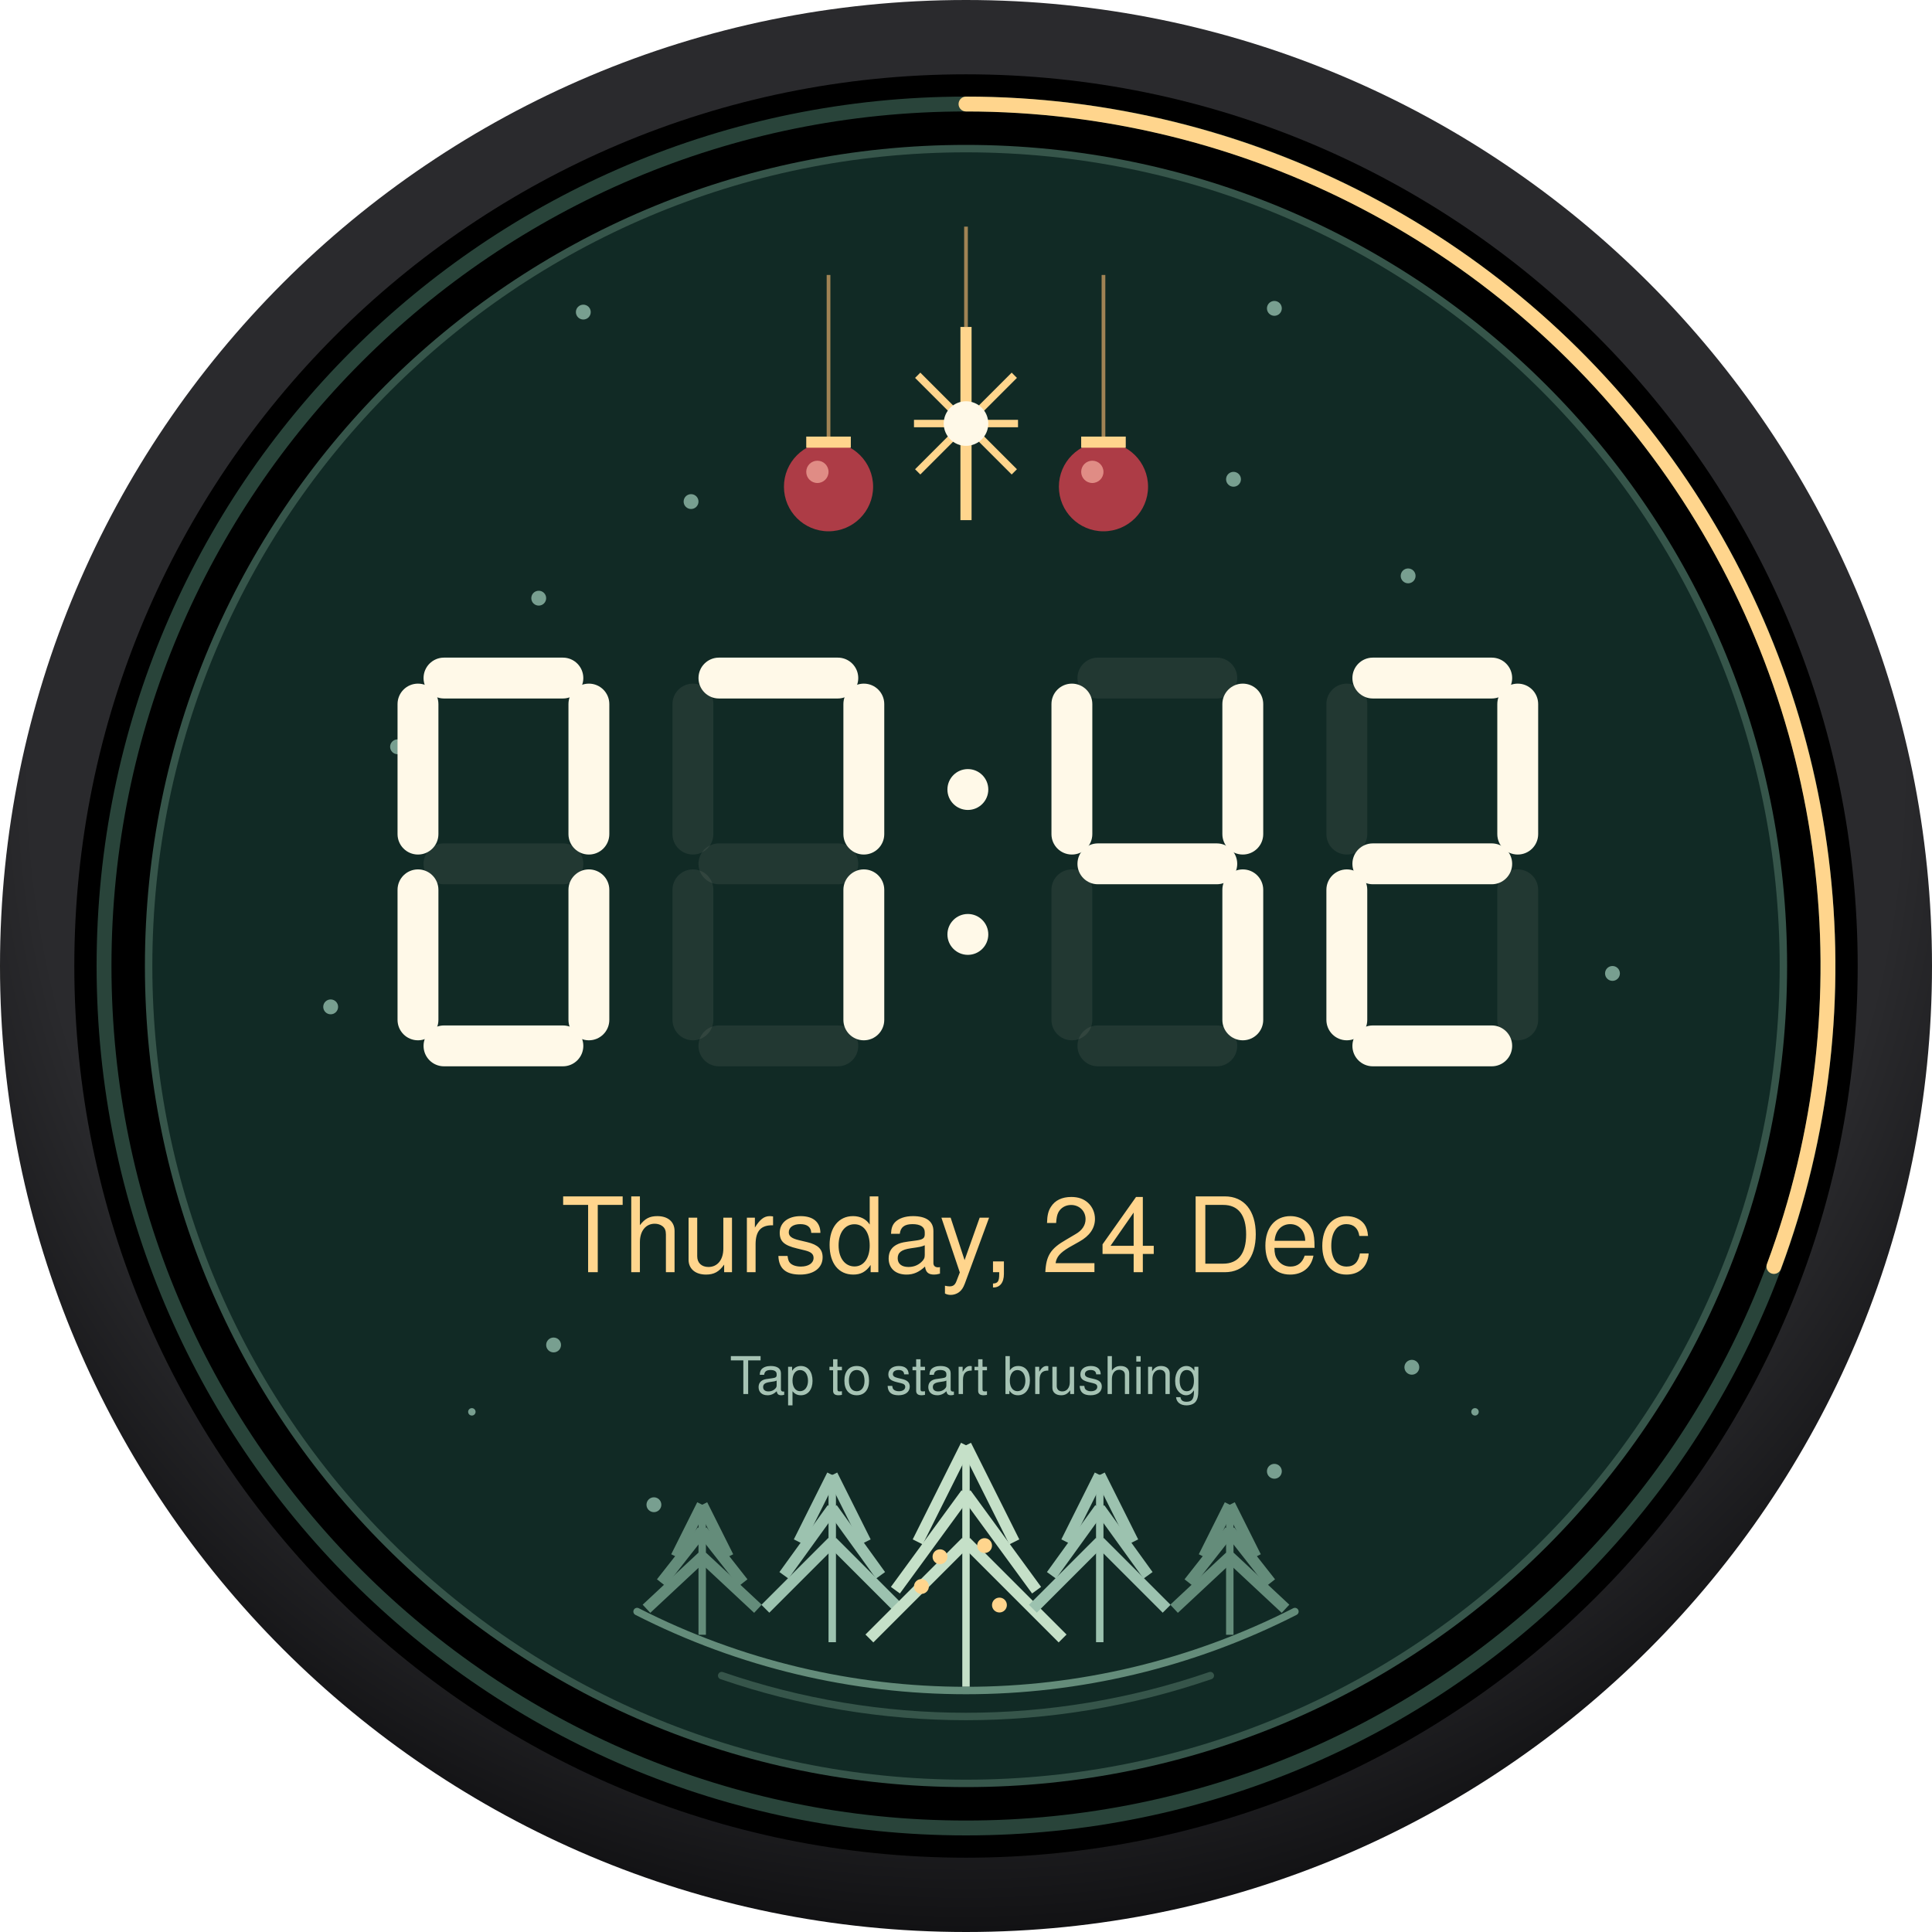
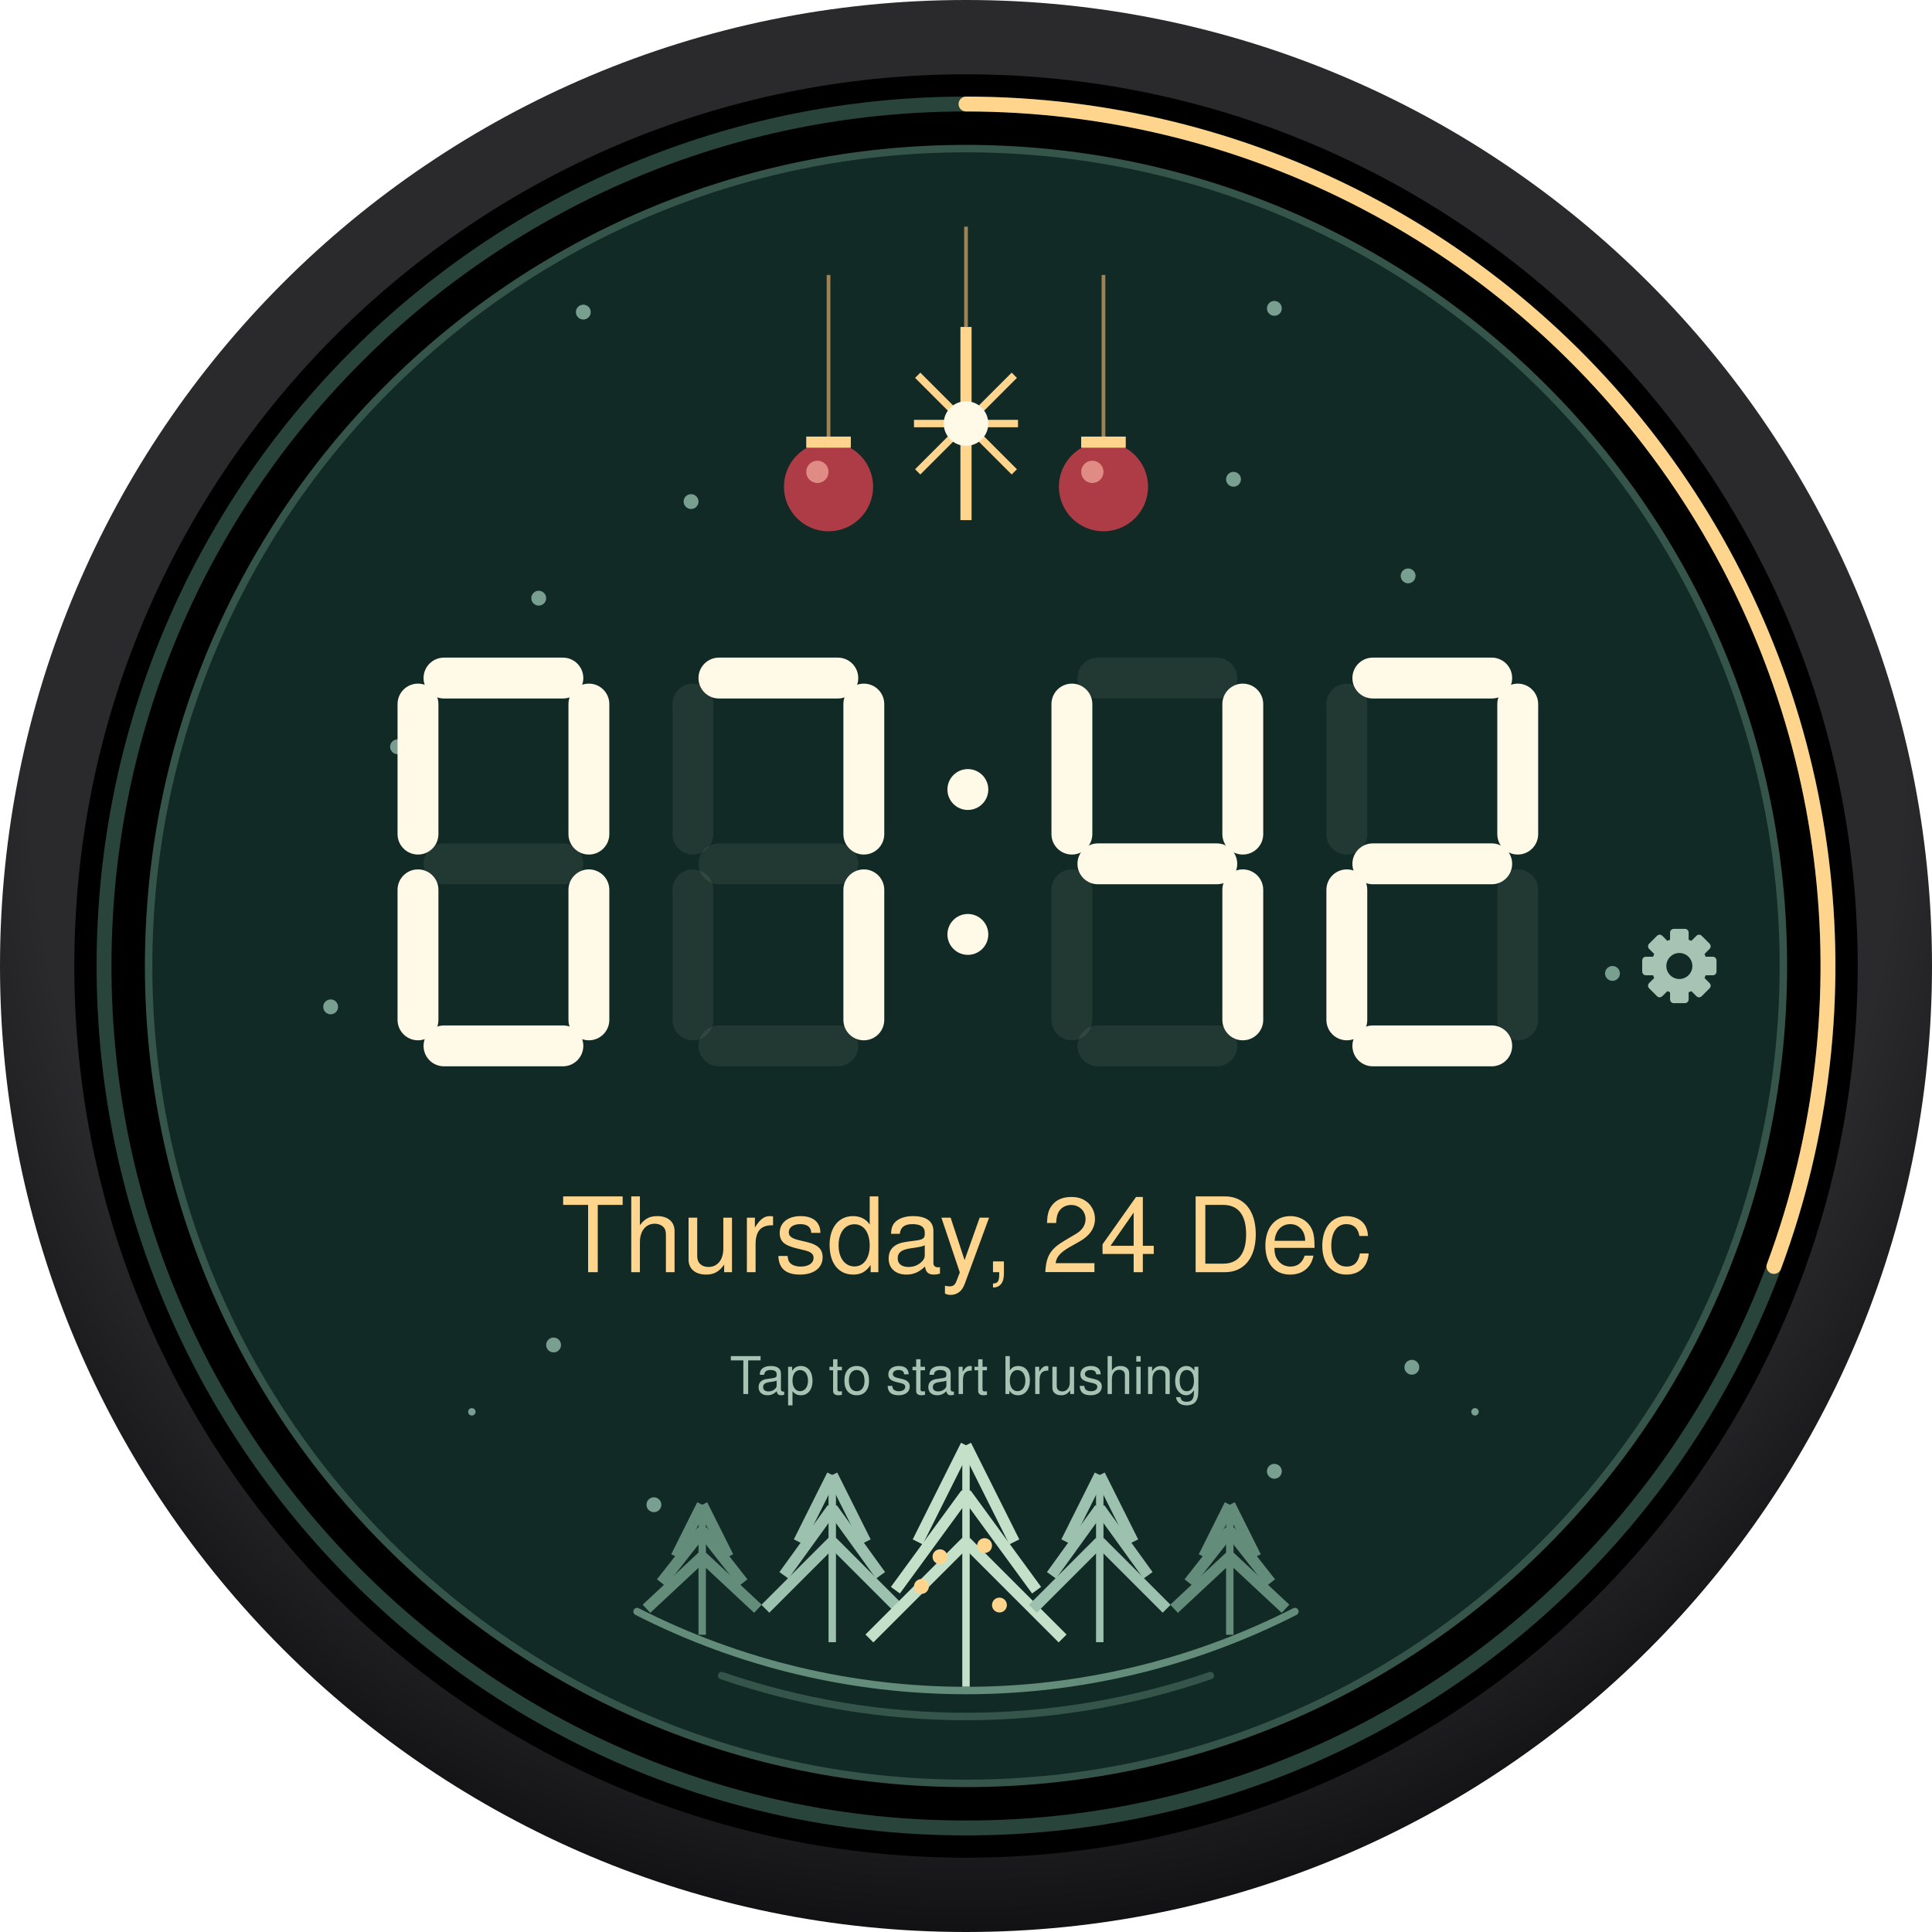
<svg xmlns="http://www.w3.org/2000/svg" width="520" height="520" viewBox="0 0 520 520">
  <defs>
    <clipPath id="screen">
      <circle cx="240" cy="240" r="240" />
    </clipPath>
    <radialGradient id="bezel" cx="50%" cy="40%" r="60%">
      <stop offset="80%" stop-color="#2A2A2D" />
      <stop offset="100%" stop-color="#111113" />
    </radialGradient>
  </defs>
  <circle cx="260" cy="260" r="260" fill="url(#bezel)" />
  <g transform="translate(20 20)" clip-path="url(#screen)">
    <rect width="480" height="480" fill="#000" />
    <g class="christmas-backdrop">
      <circle cx="240" cy="240" r="221" fill="#36554A" opacity="1.000" />
      <circle cx="240" cy="240" r="219" fill="#112A25" opacity="1.000" />
      <circle cx="137" cy="64" r="2" fill="#789F90" opacity="1.000" />
      <circle cx="166" cy="115" r="2" fill="#789F90" opacity="1.000" />
      <circle cx="125" cy="141" r="2" fill="#789F90" opacity="1.000" />
      <circle cx="87" cy="181" r="2" fill="#789F90" opacity="1.000" />
      <circle cx="69" cy="251" r="2" fill="#789F90" opacity="1.000" />
      <circle cx="129" cy="342" r="2" fill="#789F90" opacity="1.000" />
      <circle cx="107" cy="360" r="1" fill="#789F90" opacity="1.000" />
      <circle cx="156" cy="385" r="2" fill="#789F90" opacity="1.000" />
      <circle cx="323" cy="63" r="2" fill="#789F90" opacity="1.000" />
      <circle cx="312" cy="109" r="2" fill="#789F90" opacity="1.000" />
      <circle cx="359" cy="135" r="2" fill="#789F90" opacity="1.000" />
      <circle cx="388" cy="181" r="2" fill="#789F90" opacity="1.000" />
      <circle cx="414" cy="242" r="2" fill="#789F90" opacity="1.000" />
      <circle cx="360" cy="348" r="2" fill="#789F90" opacity="1.000" />
      <circle cx="377" cy="360" r="1" fill="#789F90" opacity="1.000" />
      <circle cx="323" cy="376" r="2" fill="#789F90" opacity="1.000" />
      <path d="M203 54 L203 101" stroke="#A08354" stroke-width="1" opacity="1.000" />
      <circle cx="203" cy="111" r="12" fill="#AD3C46" opacity="1.000" />
      <circle cx="200" cy="107" r="3" fill="#E08C85" opacity="1.000" />
      <path d="M197 99 L209 99" stroke="#FFD58D" stroke-width="3" opacity="1.000" />
      <path d="M277 54 L277 101" stroke="#A08354" stroke-width="1" opacity="1.000" />
      <circle cx="277" cy="111" r="12" fill="#AD3C46" opacity="1.000" />
      <circle cx="274" cy="107" r="3" fill="#E08C85" opacity="1.000" />
      <path d="M271 99 L283 99" stroke="#FFD58D" stroke-width="3" opacity="1.000" />
      <path d="M240 41 L240 68" stroke="#A08354" stroke-width="1" opacity="1.000" />
      <path d="M226 94 L254 94" stroke="#FFD58D" stroke-width="2" opacity="1.000" />
      <path d="M240 68 L240 120" stroke="#FFD58D" stroke-width="3" opacity="1.000" />
      <path d="M227 81 L253 107" stroke="#FFD58D" stroke-width="2" opacity="1.000" />
      <path d="M227 107 L253 81" stroke="#FFD58D" stroke-width="2" opacity="1.000" />
      <circle cx="240" cy="94" r="6" fill="#FFF9E8" opacity="1.000" />
      <path d="M169 385 L169 420" stroke="#648C7A" stroke-width="2" opacity="1.000" />
      <path d="M169 385 L162 399" stroke="#648C7A" stroke-width="3" opacity="1.000" />
      <path d="M169 385 L176 399" stroke="#648C7A" stroke-width="3" opacity="1.000" />
      <path d="M169 392 L158 406" stroke="#648C7A" stroke-width="3" opacity="1.000" />
      <path d="M169 392 L180 406" stroke="#648C7A" stroke-width="3" opacity="1.000" />
      <path d="M169 399 L154 413" stroke="#648C7A" stroke-width="3" opacity="1.000" />
      <path d="M169 399 L184 413" stroke="#648C7A" stroke-width="3" opacity="1.000" />
      <path d="M204 377 L204 422" stroke="#9CC2AF" stroke-width="2" opacity="1.000" />
      <path d="M204 377 L195 395" stroke="#9CC2AF" stroke-width="3" opacity="1.000" />
      <path d="M204 377 L213 395" stroke="#9CC2AF" stroke-width="3" opacity="1.000" />
      <path d="M204 386 L191 404" stroke="#9CC2AF" stroke-width="3" opacity="1.000" />
      <path d="M204 386 L217 404" stroke="#9CC2AF" stroke-width="3" opacity="1.000" />
      <path d="M204 395 L186 413" stroke="#9CC2AF" stroke-width="3" opacity="1.000" />
      <path d="M204 395 L222 413" stroke="#9CC2AF" stroke-width="3" opacity="1.000" />
      <path d="M240 369 L240 434" stroke="#C5E0C8" stroke-width="2" opacity="1.000" />
      <path d="M240 369 L227 395" stroke="#C5E0C8" stroke-width="3" opacity="1.000" />
      <path d="M240 369 L253 395" stroke="#C5E0C8" stroke-width="3" opacity="1.000" />
      <path d="M240 382 L221 408" stroke="#C5E0C8" stroke-width="3" opacity="1.000" />
      <path d="M240 382 L259 408" stroke="#C5E0C8" stroke-width="3" opacity="1.000" />
      <path d="M240 395 L214 421" stroke="#C5E0C8" stroke-width="3" opacity="1.000" />
      <path d="M240 395 L266 421" stroke="#C5E0C8" stroke-width="3" opacity="1.000" />
      <path d="M276 377 L276 422" stroke="#9CC2AF" stroke-width="2" opacity="1.000" />
      <path d="M276 377 L267 395" stroke="#9CC2AF" stroke-width="3" opacity="1.000" />
      <path d="M276 377 L285 395" stroke="#9CC2AF" stroke-width="3" opacity="1.000" />
      <path d="M276 386 L263 404" stroke="#9CC2AF" stroke-width="3" opacity="1.000" />
      <path d="M276 386 L289 404" stroke="#9CC2AF" stroke-width="3" opacity="1.000" />
      <path d="M276 395 L258 413" stroke="#9CC2AF" stroke-width="3" opacity="1.000" />
      <path d="M276 395 L294 413" stroke="#9CC2AF" stroke-width="3" opacity="1.000" />
      <path d="M311 385 L311 420" stroke="#648C7A" stroke-width="2" opacity="1.000" />
      <path d="M311 385 L304 399" stroke="#648C7A" stroke-width="3" opacity="1.000" />
      <path d="M311 385 L318 399" stroke="#648C7A" stroke-width="3" opacity="1.000" />
      <path d="M311 392 L300 406" stroke="#648C7A" stroke-width="3" opacity="1.000" />
      <path d="M311 392 L322 406" stroke="#648C7A" stroke-width="3" opacity="1.000" />
      <path d="M311 399 L296 413" stroke="#648C7A" stroke-width="3" opacity="1.000" />
      <path d="M311 399 L326 413" stroke="#648C7A" stroke-width="3" opacity="1.000" />
      <circle cx="233" cy="399" r="2" fill="#FFD58D" opacity="1.000" />
      <circle cx="245" cy="396" r="2" fill="#FFD58D" opacity="1.000" />
      <circle cx="249" cy="412" r="2" fill="#FFD58D" opacity="1.000" />
      <circle cx="228" cy="407" r="2" fill="#FFD58D" opacity="1.000" />
      <path d="M328.53 413.75 A195 195 0 0 1 151.47 413.75" fill="none" stroke="#648C7A" stroke-opacity="1.000" stroke-width="2" stroke-linecap="round" />
      <path d="M305.76 430.99 A202 202 0 0 1 174.24 430.99" fill="none" stroke="#36554A" stroke-opacity="1.000" stroke-width="2" stroke-linecap="round" />
    </g>
    <circle cx="240" cy="240" r="232" fill="none" stroke="#29443a" stroke-opacity="1.000" stroke-width="4" />
    <path d="M240.00 8.00 A232 232 0 0 1 457.45 320.87" fill="none" stroke="#ffd58d" stroke-opacity="1.000" stroke-width="4" stroke-linecap="round" />
    <text x="240" y="316" font-family="Montserrat, 'Segoe UI', Helvetica, Arial, sans-serif" font-size="28" font-weight="500" fill="#ffd58d" fill-opacity="1.000" text-anchor="middle" dominant-baseline="central">Thursday, 24 Dec</text>
    <text x="240" y="352" font-family="Montserrat, 'Segoe UI', Helvetica, Arial, sans-serif" font-size="14" font-weight="500" fill="#a6c3b4" fill-opacity="1.000" text-anchor="middle" dominant-baseline="central">Tap to start brushing</text>
+     <g class="settings-gear" fill="#a6c3b4" opacity="1.000">
+       <rect x="429.5" y="230" width="5" height="6" rx="1" transform="rotate(0 432 240)" />
+       <rect x="429.5" y="230" width="5" height="6" rx="1" transform="rotate(45 432 240)" />
+       <rect x="429.5" y="230" width="5" height="6" rx="1" transform="rotate(90 432 240)" />
+       <rect x="429.5" y="230" width="5" height="6" rx="1" transform="rotate(135 432 240)" />
+       <rect x="429.5" y="230" width="5" height="6" rx="1" transform="rotate(180 432 240)" />
+       <rect x="429.5" y="230" width="5" height="6" rx="1" transform="rotate(225 432 240)" />
+       <rect x="429.5" y="230" width="5" height="6" rx="1" transform="rotate(270 432 240)" />
+       <rect x="429.5" y="230" width="5" height="6" rx="1" transform="rotate(315 432 240)" />
+       <circle cx="432" cy="240" r="5.5" fill="none" stroke="#a6c3b4" stroke-width="4" />
+     </g>
    <rect x="94" y="157" width="43" height="11" rx="5.5" fill="#fff9e8" fill-opacity="1.000" />
    <rect x="133" y="164" width="11" height="46" rx="5.5" fill="#fff9e8" fill-opacity="1.000" />
    <rect x="133" y="214" width="11" height="46" rx="5.5" fill="#fff9e8" fill-opacity="1.000" />
    <rect x="94" y="256" width="43" height="11" rx="5.5" fill="#fff9e8" fill-opacity="1.000" />
    <rect x="87" y="214" width="11" height="46" rx="5.5" fill="#fff9e8" fill-opacity="1.000" />
    <rect x="87" y="164" width="11" height="46" rx="5.5" fill="#fff9e8" fill-opacity="1.000" />
    <rect x="94" y="207" width="43" height="11" rx="5.5" fill="#fff9e8" fill-opacity="0.071" />
    <rect x="168" y="157" width="43" height="11" rx="5.5" fill="#fff9e8" fill-opacity="1.000" />
    <rect x="207" y="164" width="11" height="46" rx="5.5" fill="#fff9e8" fill-opacity="1.000" />
    <rect x="207" y="214" width="11" height="46" rx="5.5" fill="#fff9e8" fill-opacity="1.000" />
    <rect x="168" y="256" width="43" height="11" rx="5.5" fill="#fff9e8" fill-opacity="0.071" />
    <rect x="161" y="214" width="11" height="46" rx="5.5" fill="#fff9e8" fill-opacity="0.071" />
    <rect x="161" y="164" width="11" height="46" rx="5.5" fill="#fff9e8" fill-opacity="0.071" />
    <rect x="168" y="207" width="43" height="11" rx="5.5" fill="#fff9e8" fill-opacity="0.071" />
    <rect x="235" y="187" width="11" height="11" rx="5.5" fill="#fff9e8" fill-opacity="1.000" />
    <rect x="235" y="226" width="11" height="11" rx="5.5" fill="#fff9e8" fill-opacity="1.000" />
    <rect x="270" y="157" width="43" height="11" rx="5.5" fill="#fff9e8" fill-opacity="0.071" />
    <rect x="309" y="164" width="11" height="46" rx="5.5" fill="#fff9e8" fill-opacity="1.000" />
    <rect x="309" y="214" width="11" height="46" rx="5.5" fill="#fff9e8" fill-opacity="1.000" />
    <rect x="270" y="256" width="43" height="11" rx="5.5" fill="#fff9e8" fill-opacity="0.071" />
    <rect x="263" y="214" width="11" height="46" rx="5.5" fill="#fff9e8" fill-opacity="0.071" />
    <rect x="263" y="164" width="11" height="46" rx="5.5" fill="#fff9e8" fill-opacity="1.000" />
    <rect x="270" y="207" width="43" height="11" rx="5.5" fill="#fff9e8" fill-opacity="1.000" />
    <rect x="344" y="157" width="43" height="11" rx="5.5" fill="#fff9e8" fill-opacity="1.000" />
    <rect x="383" y="164" width="11" height="46" rx="5.5" fill="#fff9e8" fill-opacity="1.000" />
    <rect x="383" y="214" width="11" height="46" rx="5.5" fill="#fff9e8" fill-opacity="0.071" />
    <rect x="344" y="256" width="43" height="11" rx="5.5" fill="#fff9e8" fill-opacity="1.000" />
    <rect x="337" y="214" width="11" height="46" rx="5.5" fill="#fff9e8" fill-opacity="1.000" />
    <rect x="337" y="164" width="11" height="46" rx="5.5" fill="#fff9e8" fill-opacity="0.071" />
    <rect x="344" y="207" width="43" height="11" rx="5.5" fill="#fff9e8" fill-opacity="1.000" />
  </g>
</svg>
